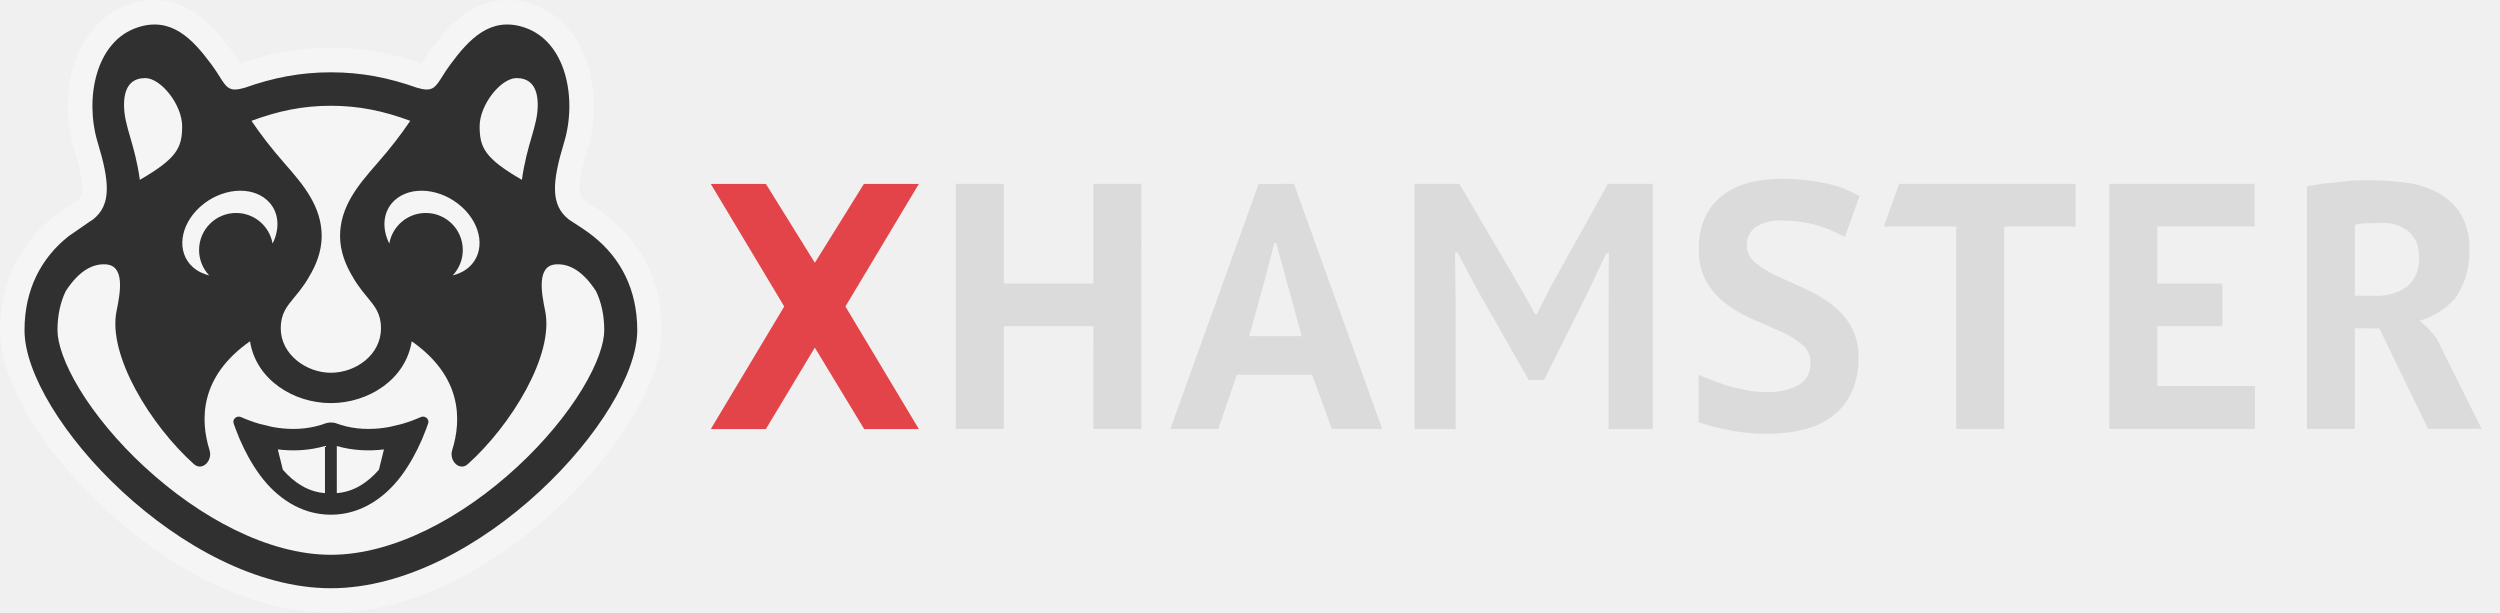
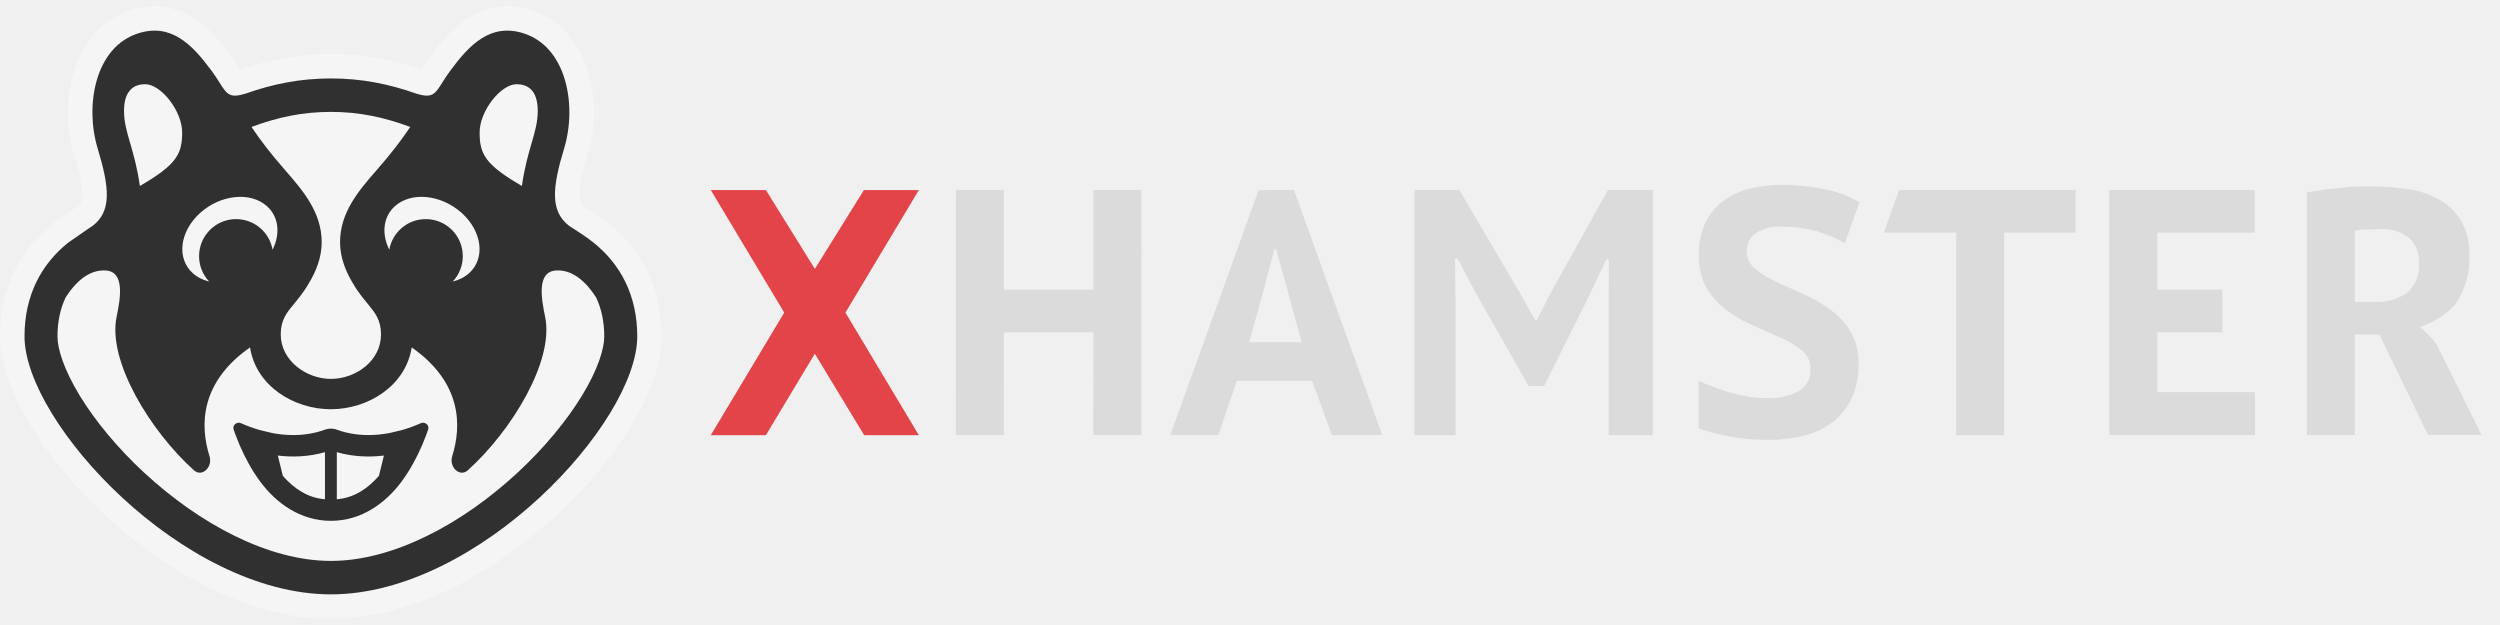
- <svg xmlns="http://www.w3.org/2000/svg" xmlns:xlink="http://www.w3.org/1999/xlink" viewBox="0 0 204 50" width="204" height="50" fill="none">
+ <svg xmlns="http://www.w3.org/2000/svg" xmlns:xlink="http://www.w3.org/1999/xlink" viewBox="0 0 204 50" width="204" height="51" fill="none">
  <style>.B{fill-rule:evenodd}.C{fill:#f5f5f5}.D{stroke-linejoin:round}</style>
  <path d="M89.23 26.618h-7.316L81.905 35h-3.914L78 15h3.914v8.136h7.316V15h3.913l-.009 20h-3.915l.009-8.382h.002zm17.844 3.957h-6.144L99.416 35H95.5l7.202-19.985 2.885-.015 7.203 20h-4.116l-1.6-4.425zm-5.143-3.149h4.286l-1.227-4.491-.859-3.105h-.143l-.806 3.094-1.251 4.502zm29.33-2.726l.021-4.037h-.207l-1.448 3.072L126 31h-1.257l-4.256-7.465-1.549-2.928h-.209l.048 3.892v10.513h-3.352V15h3.659l4.967 8.458 1.233 2.196h.111l1.138-2.251L131.208 15h3.661v20.013h-3.608V24.7zm16.479 4.913c.015-.572-.232-1.119-.67-1.486-.517-.417-1.083-.767-1.687-1.042l-2.201-.965a11.15 11.15 0 0 1-2.201-1.231 6.21 6.21 0 0 1-1.685-1.819 5.15 5.15 0 0 1-.671-2.761c-.022-.868.144-1.73.485-2.528a4.7 4.7 0 0 1 1.386-1.785 6.03 6.03 0 0 1 2.129-1.065c.895-.235 1.818-.351 2.743-.344 1.103-.008 2.204.097 3.287.311a8.9 8.9 0 0 1 3.08 1.109l-1.198 3.338c-.774-.438-1.598-.78-2.454-1.02a10.58 10.58 0 0 0-2.715-.333c-.741-.05-1.478.14-2.103.543-.469.332-.743.877-.728 1.453a1.79 1.79 0 0 0 .672 1.431c.515.421 1.081.776 1.686 1.053l2.2.998a11.78 11.78 0 0 1 2.2 1.253 6.13 6.13 0 0 1 1.687 1.796 4.95 4.95 0 0 1 .671 2.672 6.54 6.54 0 0 1-.529 2.75 5.15 5.15 0 0 1-1.485 1.93c-.685.537-1.473.926-2.315 1.142a11.44 11.44 0 0 1-2.988.377 15.94 15.94 0 0 1-3.773-.399 16.66 16.66 0 0 1-1.956-.532v-3.881c.494.244 1.294.51 1.627.643.369.145.746.267 1.13.366l1.328.288a8.78 8.78 0 0 0 1.439.111c.928.053 1.852-.15 2.672-.588.617-.377.977-1.063.937-1.785zm21.632-11.134h-5.83v16.534h-3.914V18.479h-5.904L154.971 15h14.401v3.479zM172.118 15h11.859v3.479h-7.943v4.658h5.313v3.482h-5.313v4.879h7.969V35h-11.885V15zm16.124.196l1.414-.222 1.516-.155c.506-.044.356-.066.833-.089l1.315-.022c1.137.001 2.272.086 3.396.255a7.36 7.36 0 0 1 2.427.887 4.77 4.77 0 0 1 1.716 1.73 5.39 5.39 0 0 1 .643 2.75 6.65 6.65 0 0 1-1.144 4.003c-.784.872-1.794 1.509-2.917 1.841.551.417 1.03.923 1.416 1.497l3.639 7.319h-4.365l-3.973-8.184-2.001-.022V35h-3.915V15.196zm6.001 2.994l-1.186.033c-.303.003-.605.04-.9.111v5.8h1.66a4.22 4.22 0 0 0 2.6-.743c.699-.617 1.06-1.533.972-2.462.04-.754-.253-1.488-.801-2.007a3.36 3.36 0 0 0-2.345-.732z" fill="#dbdbdb" class="B" />
  <path d="M70.515 35.011l-4.026-6.646-3.994 6.646H58l5.993-10.002L58 15.008h4.498l3.994 6.434 4.002-6.434h4.484l-5.991 10.001 5.991 10.002h-4.463z" fill="#e34449" />
  <mask id="A" maskUnits="userSpaceOnUse" x="0" y="-1" width="54" height="51" fill="#000">
    <path fill="#fff" d="M0-1h54v51H0z" />
    <path d="M21.249 38.819c-.726-.974-1.272-2.026-1.665-2.93l-.083-.195-.265-.668-.005-.013-.167-.465a.42.42 0 0 1-.022-.112c-.017-.303.321-.537.624-.402a11.95 11.95 0 0 0 1.512.554l1.041.249c1.08.202 2.32.256 3.579-.056l.365-.101.36-.121s.223-.083.477-.083c.297 0 .477.083.477.083l.36.121.365.101c1.259.312 2.5.258 3.579.056l1.041-.249a11.97 11.97 0 0 0 1.513-.554c.302-.135.64.099.624.402a.42.42 0 0 1-.022.112l-.167.465-.005.013-.265.668-.083.195c-.393.904-.94 1.956-1.665 2.93C31.476 40.53 29.516 42 27 42s-4.476-1.47-5.751-3.181zm1.422-2.146c1.178.141 2.497.11 3.846-.277v3.843c-1.371-.106-2.495-.834-3.438-1.91l-.408-1.656zm8.658 0c-1.178.141-2.497.11-3.846-.277v3.843c1.371-.106 2.495-.834 3.438-1.91l.408-1.656zM17.24 5.243c-1.563-2.112-3.28-3.88-5.968-3.021-3.518 1.123-4.364 5.897-3.302 9.394.988 3.253 1.13 5.124-.404 6.31l-.235.151-.003.002-.001.001-1.756 1.216C3.378 21.047 2 23.598 2 26.951 2 33.967 14.931 48 27 48s25-14.033 25-21.049c0-3.353-1.378-5.904-3.569-7.655-.556-.444-1.157-.831-1.756-1.216l-.001-.001-.004-.003-.234-.151c-1.534-1.186-1.393-3.057-.404-6.31 1.062-3.496.216-8.27-3.302-9.394-2.688-.859-4.405.909-5.968 3.021-.287.387-.499.724-.678 1.008-.588.932-.809 1.281-2.072.905-2.272-.805-4.494-1.254-7.01-1.254s-4.739.448-7.01 1.254c-1.263.377-1.484.027-2.072-.905-.179-.283-.392-.621-.678-1.008zm-5.394 1.129c-.863 0-1.725.437-1.726 2.185 0 .897.227 1.679.506 2.64.265.913.577 1.988.787 3.478 3.019-1.748 3.451-2.622 3.451-4.371s-1.725-3.933-3.018-3.933zm30.308 0c.863 0 1.725.437 1.726 2.185 0 .897-.227 1.679-.506 2.64-.265.913-.577 1.988-.787 3.478-3.019-1.748-3.45-2.622-3.45-4.371s1.725-3.933 3.018-3.933zM27 8.63c-2.291 0-4.309.424-6.479 1.23.791 1.162 1.512 2.117 2.767 3.55 1.467 1.676 2.962 3.445 2.962 5.856 0 1.275-.491 2.431-1.027 3.312-.23.412-.492.786-.772 1.148-.145.187-.288.359-.424.523-.629.759-1.119 1.351-1.119 2.539 0 2.136 2.085 3.629 4.091 3.629 2.043 0 4.091-1.473 4.091-3.629 0-1.188-.49-1.779-1.119-2.539l-.424-.523c-.281-.362-.542-.736-.772-1.148-.535-.881-1.027-2.036-1.027-3.312 0-2.412 1.495-4.18 2.962-5.856 1.254-1.433 1.976-2.389 2.767-3.55-2.17-.806-4.188-1.23-6.479-1.23zM11.789 38.091c4.497 4.16 10.125 7.18 15.211 7.18s10.714-3.021 15.211-7.18c2.211-2.045 4.036-4.265 5.288-6.323 1.296-2.13 1.808-3.804 1.808-4.817 0-1.229-.238-2.282-.667-3.183-1.145-1.78-2.303-2.26-3.28-2.196-1.559.103-1.199 2.24-.877 3.789.751 3.613-2.778 9.342-6.309 12.512-.671.602-1.547-.274-1.276-1.139.776-2.474.816-6.001-3.302-8.886-.494 3.143-3.564 5.045-6.598 5.045s-6.103-1.902-6.597-5.045c-4.118 2.885-4.078 6.412-3.302 8.886.271.865-.605 1.741-1.276 1.139-3.53-3.17-7.06-8.9-6.309-12.512.322-1.549.682-3.687-.877-3.789-.977-.064-2.135.416-3.28 2.196-.428.901-.667 1.954-.667 3.183 0 1.013.513 2.687 1.808 4.817 1.253 2.059 3.077 4.279 5.288 6.323zm4.544-21.216c-1.674 1.508-1.945 3.708-.606 4.914a2.78 2.78 0 0 0 .615.418 3.44 3.44 0 0 0 .729.269 3.01 3.01 0 0 1-.826-2.076 3.02 3.02 0 0 1 3.021-3.021c1.49 0 2.727 1.078 2.976 2.497.642-1.277.518-2.673-.453-3.547-1.339-1.206-3.781-.962-5.455.546zm21.948 4.914c1.339-1.206 1.068-3.407-.606-4.914s-4.116-1.752-5.455-.546c-.97.874-1.095 2.271-.453 3.547a3.02 3.02 0 0 1 5.997.524 3.01 3.01 0 0 1-.826 2.076 3.47 3.47 0 0 0 .729-.269 2.78 2.78 0 0 0 .615-.418z" class="B" />
    <path d="M20.521 9.861c2.17-.806 4.188-1.23 6.479-1.23s4.309.424 6.479 1.23c-.791 1.162-1.512 2.117-2.767 3.55-1.467 1.676-2.962 3.445-2.962 5.856 0 1.275.491 2.431 1.027 3.312.23.412.492.786.772 1.148l.424.523c.629.759 1.119 1.351 1.119 2.539 0 2.156-2.048 3.629-4.091 3.629-2.005 0-4.091-1.493-4.091-3.629 0-1.188.49-1.779 1.119-2.539l.424-.523c.281-.362.542-.736.772-1.148.535-.881 1.027-2.036 1.027-3.312 0-2.412-1.495-4.18-2.962-5.856-1.254-1.433-1.976-2.389-2.767-3.55zm-10.4-1.304c0-1.748.863-2.185 1.726-2.185 1.293 0 3.018 2.185 3.018 3.933s-.431 2.622-3.45 4.371c-.21-1.49-.522-2.565-.787-3.478-.279-.962-.506-1.744-.506-2.64zm33.759 0c0-1.748-.862-2.185-1.726-2.185-1.293 0-3.018 2.185-3.018 3.933s.431 2.622 3.45 4.371c.21-1.49.522-2.565.787-3.478.279-.962.506-1.744.506-2.64zm-6.205 8.318c1.674 1.508 1.945 3.708.606 4.914a2.78 2.78 0 0 1-.615.418 3.47 3.47 0 0 1-.729.269 3.01 3.01 0 0 0 .826-2.076 3.02 3.02 0 0 0-3.021-3.021c-1.49 0-2.727 1.078-2.976 2.497-.642-1.277-.518-2.673.453-3.547 1.339-1.206 3.781-.962 5.455.546zm-21.948 4.914c-1.339-1.206-1.068-3.407.606-4.914s4.116-1.752 5.455-.546c.971.874 1.095 2.271.453 3.547a3.02 3.02 0 0 0-5.997.524 3.01 3.01 0 0 0 .826 2.076c-.246-.061-.49-.149-.729-.269a2.78 2.78 0 0 1-.615-.418z" />
    <path d="M27 45.271c-5.086 0-10.714-3.021-15.211-7.18-2.211-2.045-4.036-4.265-5.288-6.323-1.296-2.13-1.808-3.804-1.808-4.817 0-1.229.239-2.282.667-3.183 1.145-1.78 2.303-2.26 3.28-2.196 1.559.103 1.199 2.24.877 3.789-.751 3.613 2.778 9.342 6.309 12.512.671.602 1.547-.274 1.276-1.139-.776-2.474-.816-6.001 3.302-8.886.494 3.143 3.564 5.045 6.598 5.045s6.104-1.902 6.598-5.045c4.118 2.885 4.078 6.412 3.302 8.886-.271.865.605 1.741 1.276 1.139 3.53-3.17 7.06-8.9 6.309-12.512-.322-1.549-.682-3.687.877-3.789.977-.064 2.135.416 3.28 2.196.428.901.667 1.954.667 3.183 0 1.013-.512 2.687-1.808 4.817-1.253 2.059-3.078 4.279-5.288 6.323-4.497 4.16-10.125 7.18-15.211 7.18zm-5.751-6.453c-.726-.974-1.272-2.026-1.665-2.93l-.083-.195a18.05 18.05 0 0 1-.265-.668l-.005-.013-.167-.465a.42.42 0 0 1-.022-.112c-.017-.303.321-.537.624-.402.399.178.915.38 1.512.554.325.094.674.18 1.041.249 1.08.202 2.32.256 3.579-.056a7.05 7.05 0 0 0 .365-.101 7.04 7.04 0 0 0 .36-.121s.223-.083.477-.083c.297 0 .477.083.477.083a7.04 7.04 0 0 0 .36.121 7.05 7.05 0 0 0 .365.101c1.259.312 2.5.258 3.579.056.368-.069.716-.155 1.041-.249.598-.174 1.113-.376 1.513-.554.302-.135.64.099.624.402a.42.42 0 0 1-.022.112 17.75 17.75 0 0 1-.167.465l-.005.013a18.05 18.05 0 0 1-.265.668l-.083.195c-.393.904-.94 1.956-1.665 2.93C31.476 40.53 29.516 42 27 42s-4.476-1.47-5.751-3.181z" class="B" />
    <path d="M26.517 36.395c-1.348.387-2.668.418-3.846.277l.408 1.656c.942 1.076 2.066 1.804 3.438 1.91v-3.843zm.966 0c1.348.387 2.668.418 3.846.277l-.408 1.656c-.942 1.076-2.066 1.804-3.438 1.91v-3.843z" />
  </mask>
  <g class="B C">
    <use xlink:href="#C" />
    <use xlink:href="#D" />
  </g>
  <path d="M20.521 9.861c2.17-.806 4.188-1.23 6.479-1.23s4.309.424 6.479 1.23c-.791 1.162-1.512 2.117-2.767 3.55-1.467 1.676-2.962 3.445-2.962 5.856 0 1.275.491 2.431 1.027 3.312.23.412.492.786.772 1.148l.424.523c.629.759 1.119 1.351 1.119 2.539 0 2.156-2.048 3.629-4.091 3.629-2.005 0-4.091-1.493-4.091-3.629 0-1.188.49-1.779 1.119-2.539l.424-.523c.281-.362.542-.736.772-1.148.535-.881 1.027-2.036 1.027-3.312 0-2.412-1.495-4.18-2.962-5.856-1.254-1.433-1.976-2.389-2.767-3.55zm-10.4-1.304c0-1.748.863-2.185 1.726-2.185 1.293 0 3.018 2.185 3.018 3.933s-.431 2.622-3.45 4.371c-.21-1.49-.522-2.565-.787-3.478-.279-.962-.506-1.744-.506-2.64zm33.759 0c0-1.748-.862-2.185-1.726-2.185-1.293 0-3.018 2.185-3.018 3.933s.431 2.622 3.45 4.371c.21-1.49.522-2.565.787-3.478.279-.962.506-1.744.506-2.64zm-6.205 8.318c1.674 1.508 1.945 3.708.606 4.914a2.78 2.78 0 0 1-.615.418 3.47 3.47 0 0 1-.729.269 3.01 3.01 0 0 0 .826-2.076 3.02 3.02 0 0 0-3.021-3.021c-1.49 0-2.727 1.078-2.976 2.497-.642-1.277-.518-2.673.453-3.547 1.339-1.206 3.781-.962 5.455.546zm-21.948 4.914c-1.339-1.206-1.068-3.407.606-4.914s4.116-1.752 5.455-.546c.971.874 1.095 2.271.453 3.547a3.02 3.02 0 0 0-5.997.524 3.01 3.01 0 0 0 .826 2.076c-.246-.061-.49-.149-.729-.269a2.78 2.78 0 0 1-.615-.418z" class="C" />
  <path d="M27 45.271c-5.086 0-10.714-3.021-15.211-7.18-2.211-2.045-4.036-4.265-5.288-6.323-1.296-2.13-1.808-3.804-1.808-4.817 0-1.229.239-2.282.667-3.183 1.145-1.78 2.303-2.26 3.28-2.196 1.559.103 1.199 2.24.877 3.789-.751 3.613 2.778 9.342 6.309 12.512.671.602 1.547-.274 1.276-1.139-.776-2.474-.816-6.001 3.302-8.886.494 3.143 3.564 5.045 6.598 5.045s6.104-1.902 6.598-5.045c4.118 2.885 4.078 6.412 3.302 8.886-.271.865.605 1.741 1.276 1.139 3.53-3.17 7.06-8.9 6.309-12.512-.322-1.549-.682-3.687.877-3.789.977-.064 2.135.416 3.28 2.196.428.901.667 1.954.667 3.183 0 1.013-.512 2.687-1.808 4.817-1.253 2.059-3.078 4.279-5.288 6.323-4.497 4.16-10.125 7.18-15.211 7.18zm-5.751-6.453c-.726-.974-1.272-2.026-1.665-2.93l-.083-.195a18.05 18.05 0 0 1-.265-.668l-.005-.013-.167-.465a.42.42 0 0 1-.022-.112c-.017-.303.321-.537.624-.402.399.178.915.38 1.512.554.325.094.674.18 1.041.249 1.08.202 2.32.256 3.579-.056a7.05 7.05 0 0 0 .365-.101 7.04 7.04 0 0 0 .36-.121s.223-.083.477-.083c.297 0 .477.083.477.083a7.04 7.04 0 0 0 .36.121 7.05 7.05 0 0 0 .365.101c1.259.312 2.5.258 3.579.056.368-.069.716-.155 1.041-.249.598-.174 1.113-.376 1.513-.554.302-.135.64.099.624.402a.42.42 0 0 1-.022.112 17.75 17.75 0 0 1-.167.465l-.005.013a18.05 18.05 0 0 1-.265.668l-.083.195c-.393.904-.94 1.956-1.665 2.93C31.476 40.53 29.516 42 27 42s-4.476-1.47-5.751-3.181z" class="B C" />
  <path d="M26.517 36.395c-1.348.387-2.668.418-3.846.277l.408 1.656c.942 1.076 2.066 1.804 3.438 1.91v-3.843zm.966 0c1.348.387 2.668.418 3.846.277l-.408 1.656c-.942 1.076-2.066 1.804-3.438 1.91v-3.843z" class="C" />
  <path d="M21.249 38.819c-.726-.974-1.272-2.026-1.665-2.93l-.083-.195-.265-.668-.005-.013-.167-.465a.42.42 0 0 1-.022-.112c-.017-.303.321-.537.624-.402a11.95 11.95 0 0 0 1.512.554l1.041.249c1.08.202 2.32.256 3.579-.056l.365-.101.36-.121s.223-.083.477-.083c.297 0 .477.083.477.083l.36.121.365.101c1.259.312 2.5.258 3.579.056l1.041-.249a11.97 11.97 0 0 0 1.513-.554c.302-.135.64.099.624.402a.42.42 0 0 1-.022.112l-.167.465-.005.013-.265.668-.083.195c-.393.904-.94 1.956-1.665 2.93C31.476 40.53 29.516 42 27 42s-4.476-1.47-5.751-3.181zm1.422-2.146c1.178.141 2.497.11 3.846-.277v3.843c-1.371-.106-2.495-.834-3.438-1.91l-.408-1.656zm8.658 0c-1.178.141-2.497.11-3.846-.277v3.843c1.371-.106 2.495-.834 3.438-1.91l.408-1.656zM17.24 5.243c-1.563-2.112-3.28-3.88-5.968-3.021-3.518 1.123-4.364 5.897-3.302 9.394.988 3.253 1.13 5.124-.404 6.31l-.235.151-.003.002-.001.001-1.756 1.216C3.378 21.047 2 23.598 2 26.951 2 33.967 14.931 48 27 48s25-14.033 25-21.049c0-3.353-1.378-5.904-3.569-7.655-.556-.444-1.157-.831-1.756-1.216l-.001-.001-.004-.003-.234-.151c-1.534-1.186-1.393-3.057-.404-6.31 1.062-3.496.216-8.27-3.302-9.394-2.688-.859-4.405.909-5.968 3.021-.287.387-.499.724-.678 1.008-.588.932-.809 1.281-2.072.905-2.272-.805-4.494-1.254-7.01-1.254s-4.739.448-7.01 1.254c-1.263.377-1.484.027-2.072-.905-.179-.283-.392-.621-.678-1.008zm-5.394 1.129c-.863 0-1.725.437-1.726 2.185 0 .897.227 1.679.506 2.64.265.913.577 1.988.787 3.478 3.019-1.748 3.451-2.622 3.451-4.371s-1.725-3.933-3.018-3.933zm30.308 0c.863 0 1.725.437 1.726 2.185 0 .897-.227 1.679-.506 2.64-.265.913-.577 1.988-.787 3.478-3.019-1.748-3.45-2.622-3.45-4.371s1.725-3.933 3.018-3.933zM27 8.63c-2.291 0-4.309.424-6.479 1.23.791 1.162 1.512 2.117 2.767 3.55 1.467 1.676 2.962 3.445 2.962 5.856 0 1.275-.491 2.431-1.027 3.312-.23.412-.492.786-.772 1.148-.145.187-.288.359-.424.523-.629.759-1.119 1.351-1.119 2.539 0 2.136 2.085 3.629 4.091 3.629 2.043 0 4.091-1.473 4.091-3.629 0-1.188-.49-1.779-1.119-2.539l-.424-.523c-.281-.362-.542-.736-.772-1.148-.535-.881-1.027-2.036-1.027-3.312 0-2.412 1.495-4.18 2.962-5.856 1.254-1.433 1.976-2.389 2.767-3.55-2.17-.806-4.188-1.23-6.479-1.23zM11.789 38.091c4.497 4.16 10.125 7.18 15.211 7.18s10.714-3.021 15.211-7.18c2.211-2.045 4.036-4.265 5.288-6.323 1.296-2.13 1.808-3.804 1.808-4.817 0-1.229-.238-2.282-.667-3.183-1.145-1.78-2.303-2.26-3.28-2.196-1.559.103-1.199 2.24-.877 3.789.751 3.613-2.778 9.342-6.309 12.512-.671.602-1.547-.274-1.276-1.139.776-2.474.816-6.001-3.302-8.886-.494 3.143-3.564 5.045-6.598 5.045s-6.103-1.902-6.597-5.045c-4.118 2.885-4.078 6.412-3.302 8.886.271.865-.605 1.741-1.276 1.139-3.53-3.17-7.06-8.9-6.309-12.512.322-1.549.682-3.687-.877-3.789-.977-.064-2.135.416-3.28 2.196-.428.901-.667 1.954-.667 3.183 0 1.013.513 2.687 1.808 4.817 1.253 2.059 3.077 4.279 5.288 6.323zm4.544-21.216c-1.674 1.508-1.945 3.708-.606 4.914a2.78 2.78 0 0 0 .615.418 3.44 3.44 0 0 0 .729.269 3.01 3.01 0 0 1-.826-2.076 3.02 3.02 0 0 1 3.021-3.021c1.49 0 2.727 1.078 2.976 2.497.642-1.277.518-2.673-.453-3.547-1.339-1.206-3.781-.962-5.455.546zm21.948 4.914c1.339-1.206 1.068-3.407-.606-4.914s-4.116-1.752-5.455-.546c-.97.874-1.095 2.271-.453 3.547a3.02 3.02 0 0 1 5.997.524 3.01 3.01 0 0 1-.826 2.076 3.47 3.47 0 0 0 .729-.269 2.78 2.78 0 0 0 .615-.418z" stroke="#f5f5f5" stroke-width="4" mask="url(#A)" class="D" />
  <path d="M20.521 9.861c2.17-.806 4.188-1.23 6.479-1.23s4.309.424 6.479 1.23c-.791 1.162-1.512 2.117-2.767 3.55-1.467 1.676-2.962 3.445-2.962 5.856 0 1.275.491 2.431 1.027 3.312.23.412.492.786.772 1.148l.424.523c.629.759 1.119 1.351 1.119 2.539 0 2.156-2.048 3.629-4.091 3.629-2.005 0-4.091-1.493-4.091-3.629 0-1.188.49-1.779 1.119-2.539l.424-.523c.281-.362.542-.736.772-1.148.535-.881 1.027-2.036 1.027-3.312 0-2.412-1.495-4.18-2.962-5.856-1.254-1.433-1.976-2.389-2.767-3.55zm-10.4-1.304c0-1.748.863-2.185 1.726-2.185 1.293 0 3.018 2.185 3.018 3.933s-.431 2.622-3.45 4.371c-.21-1.49-.522-2.565-.787-3.478-.279-.962-.506-1.744-.506-2.64zm33.759 0c0-1.748-.862-2.185-1.726-2.185-1.293 0-3.018 2.185-3.018 3.933s.431 2.622 3.45 4.371c.21-1.49.522-2.565.787-3.478.279-.962.506-1.744.506-2.64zm-6.205 8.318c1.674 1.508 1.945 3.708.606 4.914a2.78 2.78 0 0 1-.615.418 3.47 3.47 0 0 1-.729.269 3.01 3.01 0 0 0 .826-2.076 3.02 3.02 0 0 0-3.021-3.021c-1.49 0-2.727 1.078-2.976 2.497-.642-1.277-.518-2.673.453-3.547 1.339-1.206 3.781-.962 5.455.546zm-21.948 4.914c-1.339-1.206-1.068-3.407.606-4.914s4.116-1.752 5.455-.546c.971.874 1.095 2.271.453 3.547a3.02 3.02 0 0 0-5.997.524 3.01 3.01 0 0 0 .826 2.076c-.246-.061-.49-.149-.729-.269a2.78 2.78 0 0 1-.615-.418zM27 45.271c-5.086 0-10.714-3.021-15.211-7.18-2.211-2.045-4.036-4.265-5.288-6.323-1.296-2.13-1.808-3.804-1.808-4.817 0-1.229.239-2.282.667-3.183 1.145-1.78 2.303-2.26 3.28-2.196 1.559.103 1.199 2.24.877 3.789-.751 3.613 2.778 9.342 6.309 12.512.671.602 1.547-.274 1.276-1.139-.776-2.474-.816-6.001 3.302-8.886.494 3.143 3.564 5.045 6.598 5.045s6.104-1.902 6.598-5.045c4.118 2.885 4.078 6.412 3.302 8.886-.271.865.605 1.741 1.276 1.139 3.53-3.17 7.06-8.9 6.309-12.512-.322-1.549-.682-3.687.877-3.789.977-.064 2.135.416 3.28 2.196.428.901.667 1.954.667 3.183 0 1.013-.512 2.687-1.808 4.817-1.253 2.059-3.078 4.279-5.288 6.323-4.497 4.16-10.125 7.18-15.211 7.18zm-5.751-6.453c-.726-.974-1.272-2.026-1.665-2.93l-.083-.195a18.05 18.05 0 0 1-.265-.668l-.005-.013-.167-.465a.42.42 0 0 1-.022-.112c-.017-.303.321-.537.624-.402a11.95 11.95 0 0 0 1.512.554c.325.094.674.18 1.041.249 1.08.202 2.32.256 3.579-.056a7.05 7.05 0 0 0 .365-.101 7.04 7.04 0 0 0 .36-.121s.223-.083.477-.083c.297 0 .477.083.477.083a7.04 7.04 0 0 0 .36.121 7.05 7.05 0 0 0 .365.101c1.259.312 2.5.258 3.579.056a11.13 11.13 0 0 0 1.041-.249 11.97 11.97 0 0 0 1.513-.554c.302-.135.64.099.624.402a.42.42 0 0 1-.022.112 17.75 17.75 0 0 1-.167.465l-.005.013a18.05 18.05 0 0 1-.265.668l-.083.195c-.393.904-.94 1.956-1.665 2.93C31.476 40.53 29.516 42 27 42s-4.476-1.47-5.751-3.181zm5.268-2.423c-1.348.387-2.668.418-3.846.277l.408 1.656c.942 1.076 2.066 1.804 3.438 1.91v-3.843zm.966 0c1.348.387 2.668.418 3.846.277l-.408 1.656c-.942 1.076-2.066 1.804-3.438 1.91v-3.843z" stroke="#f5f5f5" stroke-width="4" mask="url(#A)" class="D" />
  <g fill="#303030" class="B">
    <use xlink:href="#C" />
    <use xlink:href="#D" />
  </g>
  <defs>
    <path id="C" d="M21.249 38.819c-.726-.974-1.272-2.026-1.665-2.93l-.083-.195-.265-.668-.005-.013-.167-.465a.42.42 0 0 1-.022-.112c-.017-.303.321-.537.624-.402.399.178.915.38 1.512.554l1.041.249c1.08.202 2.32.256 3.579-.056l.365-.101.36-.121s.223-.083.477-.083c.297 0 .477.083.477.083l.36.121.365.101c1.259.312 2.5.258 3.579.056l1.041-.249c.598-.174 1.113-.376 1.513-.554.302-.135.64.099.624.402a.42.42 0 0 1-.022.112l-.167.465-.005.013-.265.668-.083.195c-.393.904-.94 1.956-1.665 2.93C31.476 40.53 29.516 42 27 42s-4.476-1.47-5.751-3.181zm1.422-2.146c1.178.141 2.497.11 3.846-.277v3.843c-1.371-.106-2.495-.834-3.438-1.91l-.408-1.656zm8.658 0c-1.178.141-2.497.11-3.846-.277v3.843c1.371-.106 2.495-.834 3.438-1.91l.408-1.656z" />
    <path id="D" d="M17.24 5.243c-1.563-2.112-3.28-3.88-5.968-3.021-3.518 1.123-4.364 5.897-3.302 9.394.988 3.253 1.13 5.124-.404 6.31l-.235.151-.003.002-.001.001-1.756 1.216C3.378 21.047 2 23.598 2 26.951 2 33.967 14.931 48 27 48s25-14.033 25-21.049c0-3.353-1.378-5.904-3.569-7.655-.556-.444-1.157-.831-1.756-1.216l-.001-.001-.004-.003-.234-.151c-1.534-1.186-1.393-3.057-.404-6.31 1.062-3.496.216-8.27-3.302-9.394-2.688-.859-4.405.909-5.968 3.021-.287.387-.499.724-.678 1.008-.588.932-.809 1.281-2.072.905-2.272-.805-4.494-1.254-7.01-1.254s-4.739.448-7.01 1.254c-1.263.377-1.484.027-2.072-.905-.179-.283-.392-.621-.678-1.008zm-5.394 1.129c-.863 0-1.725.437-1.726 2.185 0 .897.227 1.679.506 2.64.265.913.577 1.988.787 3.478 3.019-1.748 3.451-2.622 3.451-4.371s-1.725-3.933-3.018-3.933zm30.308 0c.863 0 1.725.437 1.726 2.185 0 .897-.227 1.679-.506 2.64-.265.913-.577 1.988-.787 3.478-3.019-1.748-3.45-2.622-3.45-4.371s1.725-3.933 3.018-3.933zM27 8.63c-2.291 0-4.309.424-6.479 1.23.791 1.162 1.512 2.117 2.767 3.55 1.467 1.676 2.962 3.445 2.962 5.856 0 1.275-.491 2.431-1.027 3.312-.23.412-.492.786-.772 1.148-.145.187-.288.359-.424.523-.629.759-1.119 1.351-1.119 2.539 0 2.136 2.085 3.629 4.091 3.629 2.043 0 4.091-1.473 4.091-3.629 0-1.188-.49-1.779-1.119-2.539l-.424-.523c-.281-.362-.542-.736-.772-1.148-.535-.881-1.027-2.036-1.027-3.312 0-2.412 1.495-4.18 2.962-5.856 1.254-1.433 1.976-2.389 2.767-3.55-2.17-.806-4.188-1.23-6.479-1.23zM11.789 38.091c4.497 4.16 10.125 7.18 15.211 7.18s10.714-3.021 15.211-7.18c2.211-2.045 4.036-4.265 5.288-6.323 1.296-2.13 1.808-3.804 1.808-4.817 0-1.229-.238-2.282-.667-3.183-1.145-1.78-2.303-2.26-3.28-2.196-1.559.103-1.199 2.24-.877 3.789.751 3.613-2.778 9.342-6.309 12.512-.671.602-1.547-.274-1.276-1.139.776-2.474.816-6.001-3.302-8.886-.494 3.143-3.564 5.045-6.598 5.045s-6.103-1.902-6.597-5.045c-4.118 2.885-4.078 6.412-3.302 8.886.271.865-.605 1.741-1.276 1.139-3.53-3.17-7.06-8.9-6.309-12.512.322-1.549.682-3.687-.877-3.789-.977-.064-2.135.416-3.28 2.196-.428.901-.667 1.954-.667 3.183 0 1.013.513 2.687 1.808 4.817 1.253 2.059 3.077 4.279 5.288 6.323zm4.544-21.216c-1.674 1.508-1.945 3.708-.606 4.914a2.78 2.78 0 0 0 .615.418c.239.12.483.209.729.269a3.01 3.01 0 0 1-.826-2.076 3.02 3.02 0 0 1 3.021-3.021c1.49 0 2.727 1.078 2.976 2.497.642-1.277.518-2.673-.453-3.547-1.339-1.206-3.781-.962-5.455.546zm21.948 4.914c1.339-1.206 1.068-3.407-.606-4.914s-4.116-1.752-5.455-.546c-.97.874-1.095 2.271-.453 3.547.248-1.419 1.486-2.497 2.976-2.497a3.02 3.02 0 0 1 3.021 3.021 3.01 3.01 0 0 1-.826 2.076 3.47 3.47 0 0 0 .729-.269 2.78 2.78 0 0 0 .615-.418z" />
  </defs>
</svg>
